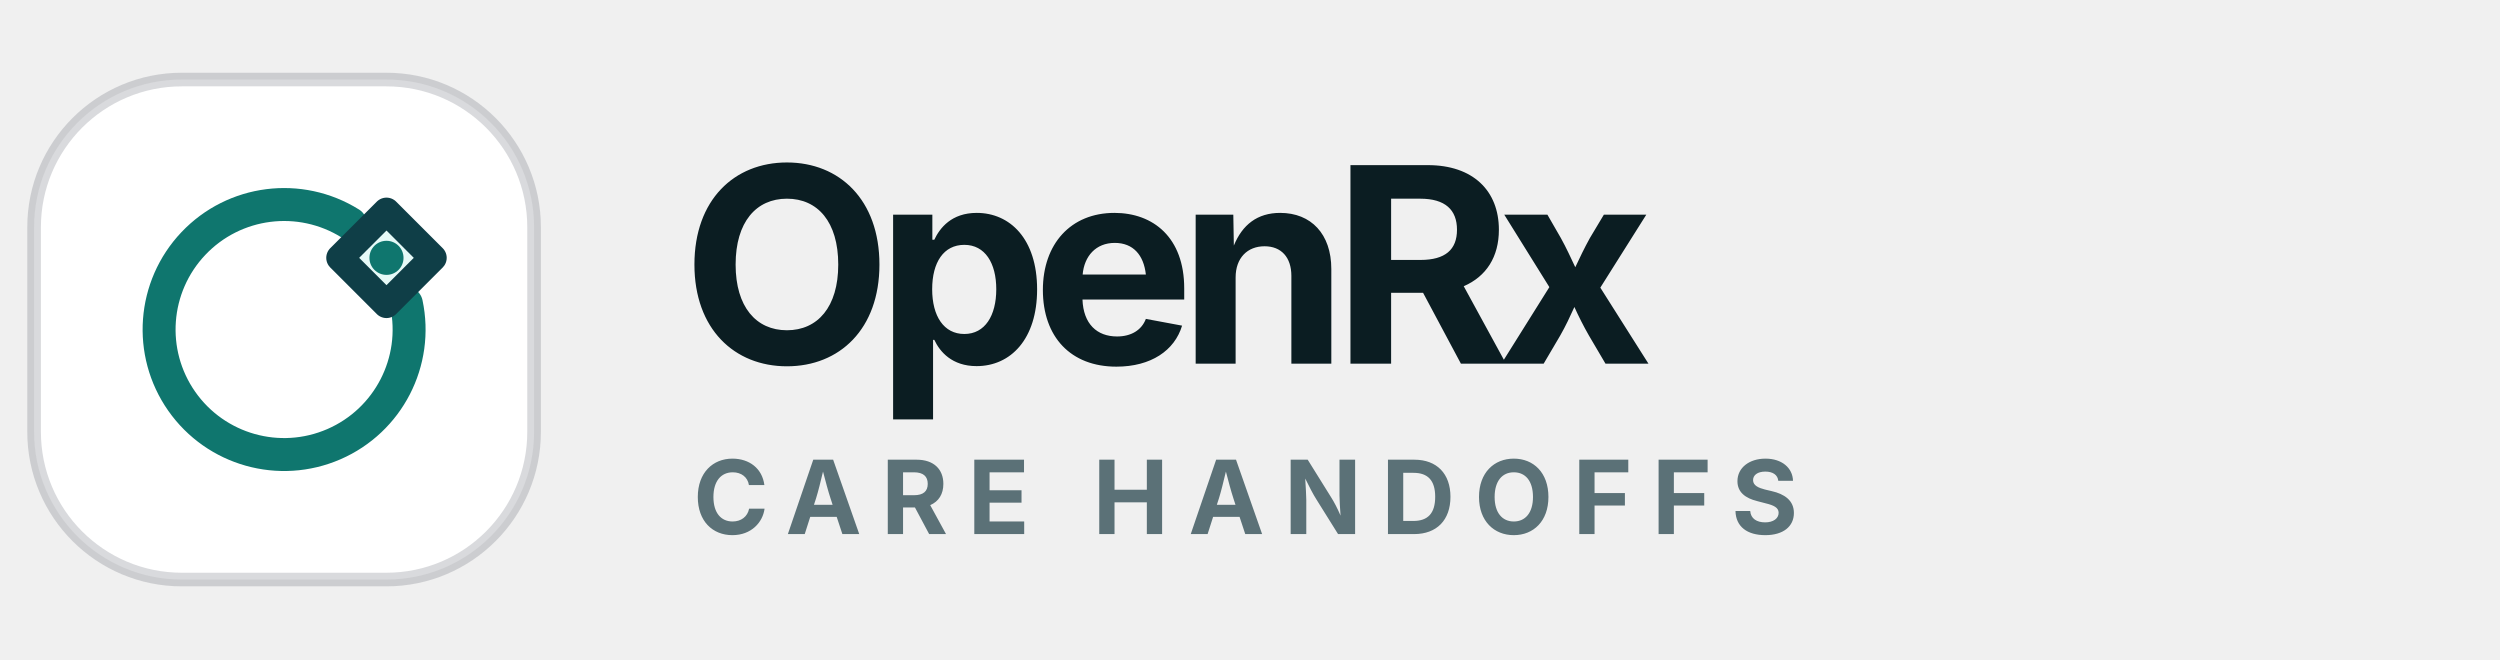
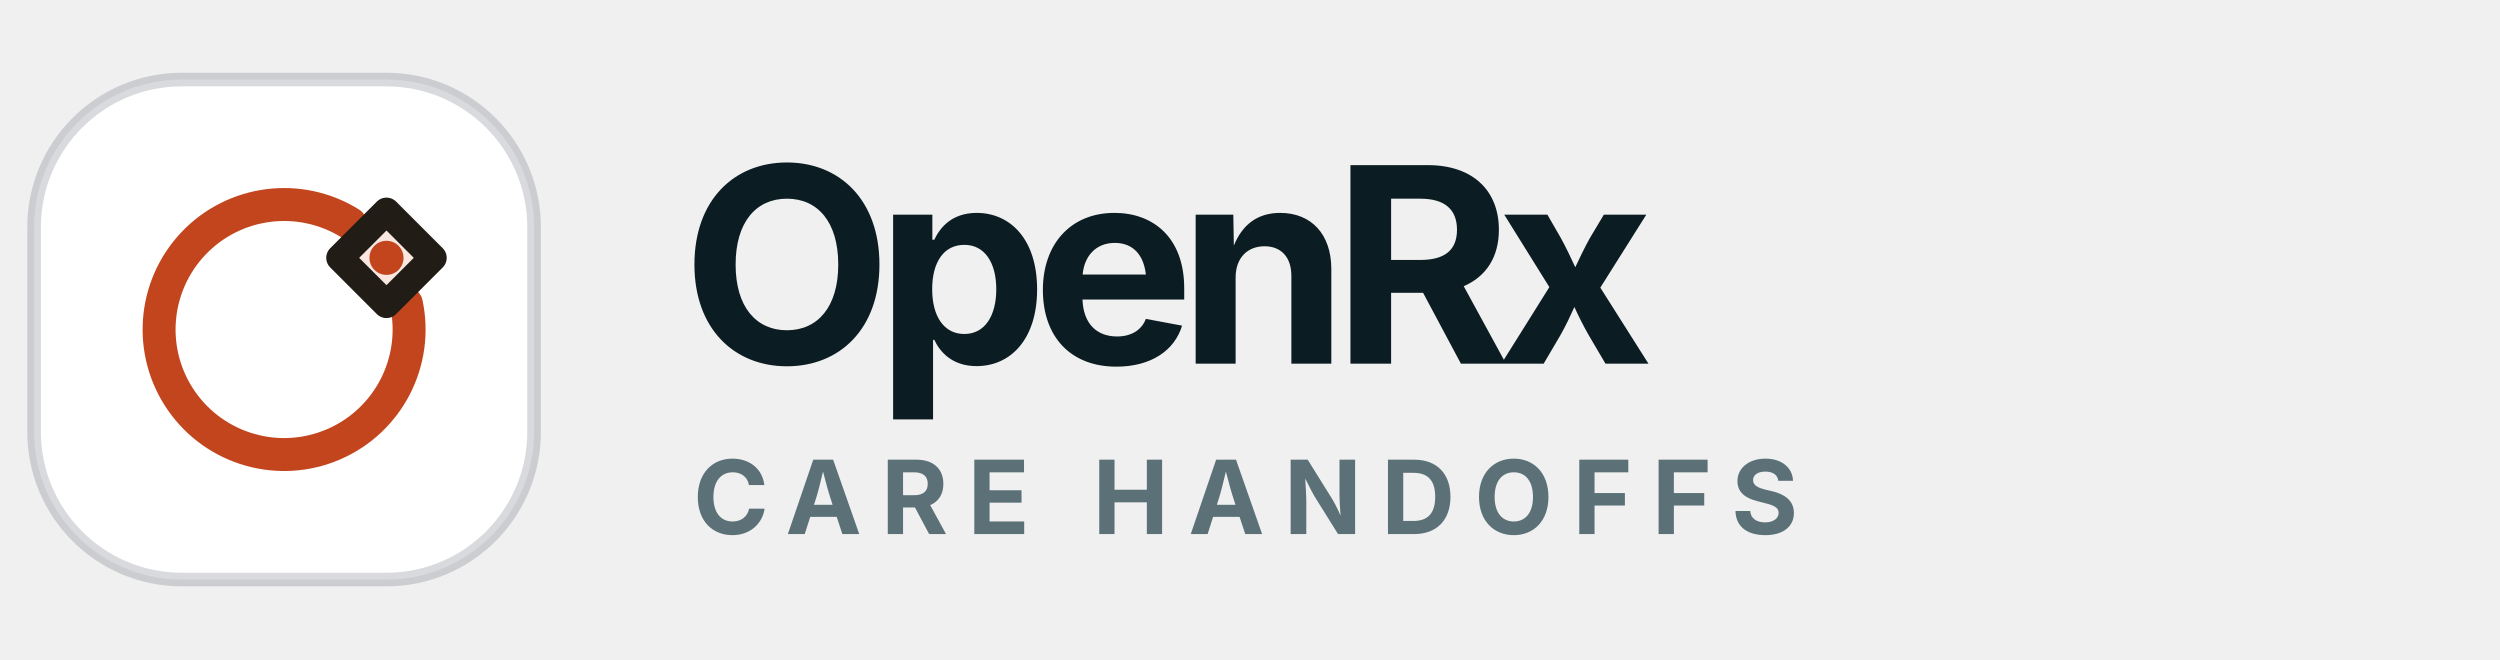
<svg xmlns="http://www.w3.org/2000/svg" width="220" height="58" viewBox="0 0 220 58" fill="none" role="img" aria-labelledby="title desc">
  <rect x="3" y="7" width="44" height="44" rx="13" fill="#FFFFFF" stroke="rgba(15,23,42,0.16)" stroke-width="1.2" />
-   <path d="M 30.83 19.67 A 11 11 0 1 0 35.76 26.71" stroke="#0F766E" stroke-width="2.9" stroke-linecap="round" fill="none" />
-   <path d="M 34.01 18.59 L 38.11 22.69 L 34.01 26.79 L 29.91 22.69 Z" fill="#E6FAF8" stroke="#0F3E47" stroke-width="2.4" stroke-linejoin="round" />
-   <circle cx="34.01" cy="22.69" r="1.5" fill="#0F766E" />
+   <path d="M 30.83 19.67 A 11 11 0 1 0 35.76 26.71" stroke="#C2451E" stroke-width="2.9" stroke-linecap="round" fill="none" />
+   <path d="M 34.01 18.59 L 38.11 22.69 L 34.01 26.79 L 29.91 22.69 Z" fill="#F9E7E0" stroke="#211C16" stroke-width="2.4" stroke-linejoin="round" />
+   <circle cx="34.01" cy="22.69" r="1.5" fill="#C2451E" />
  <text x="60" y="32" fill="#0B1D22" font-family="Geist, Inter, system-ui, sans-serif" font-size="24" font-weight="680" letter-spacing="-1.4">OpenRx</text>
  <text x="61" y="47" fill="#5B7177" font-family="Geist, Inter, system-ui, sans-serif" font-size="9" font-weight="650" letter-spacing="1.7">CARE HANDOFFS</text>
</svg>
